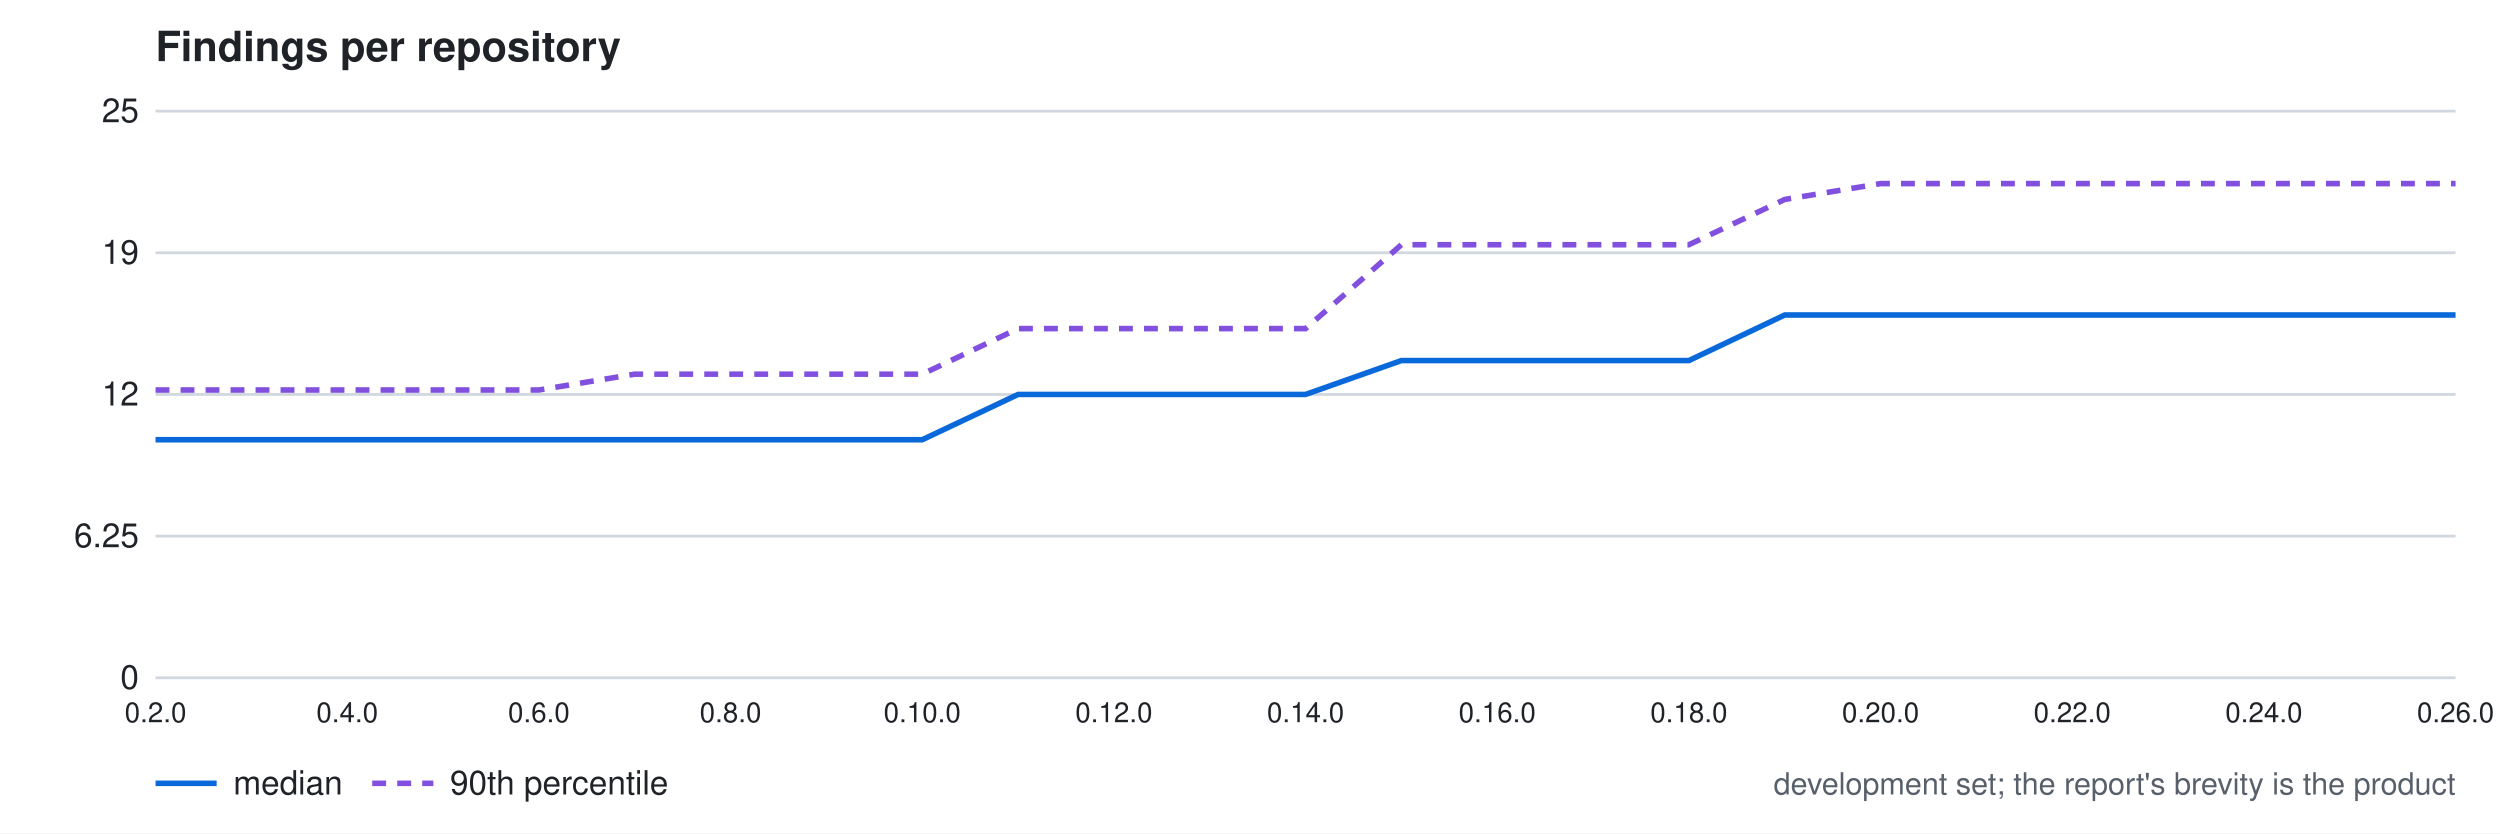
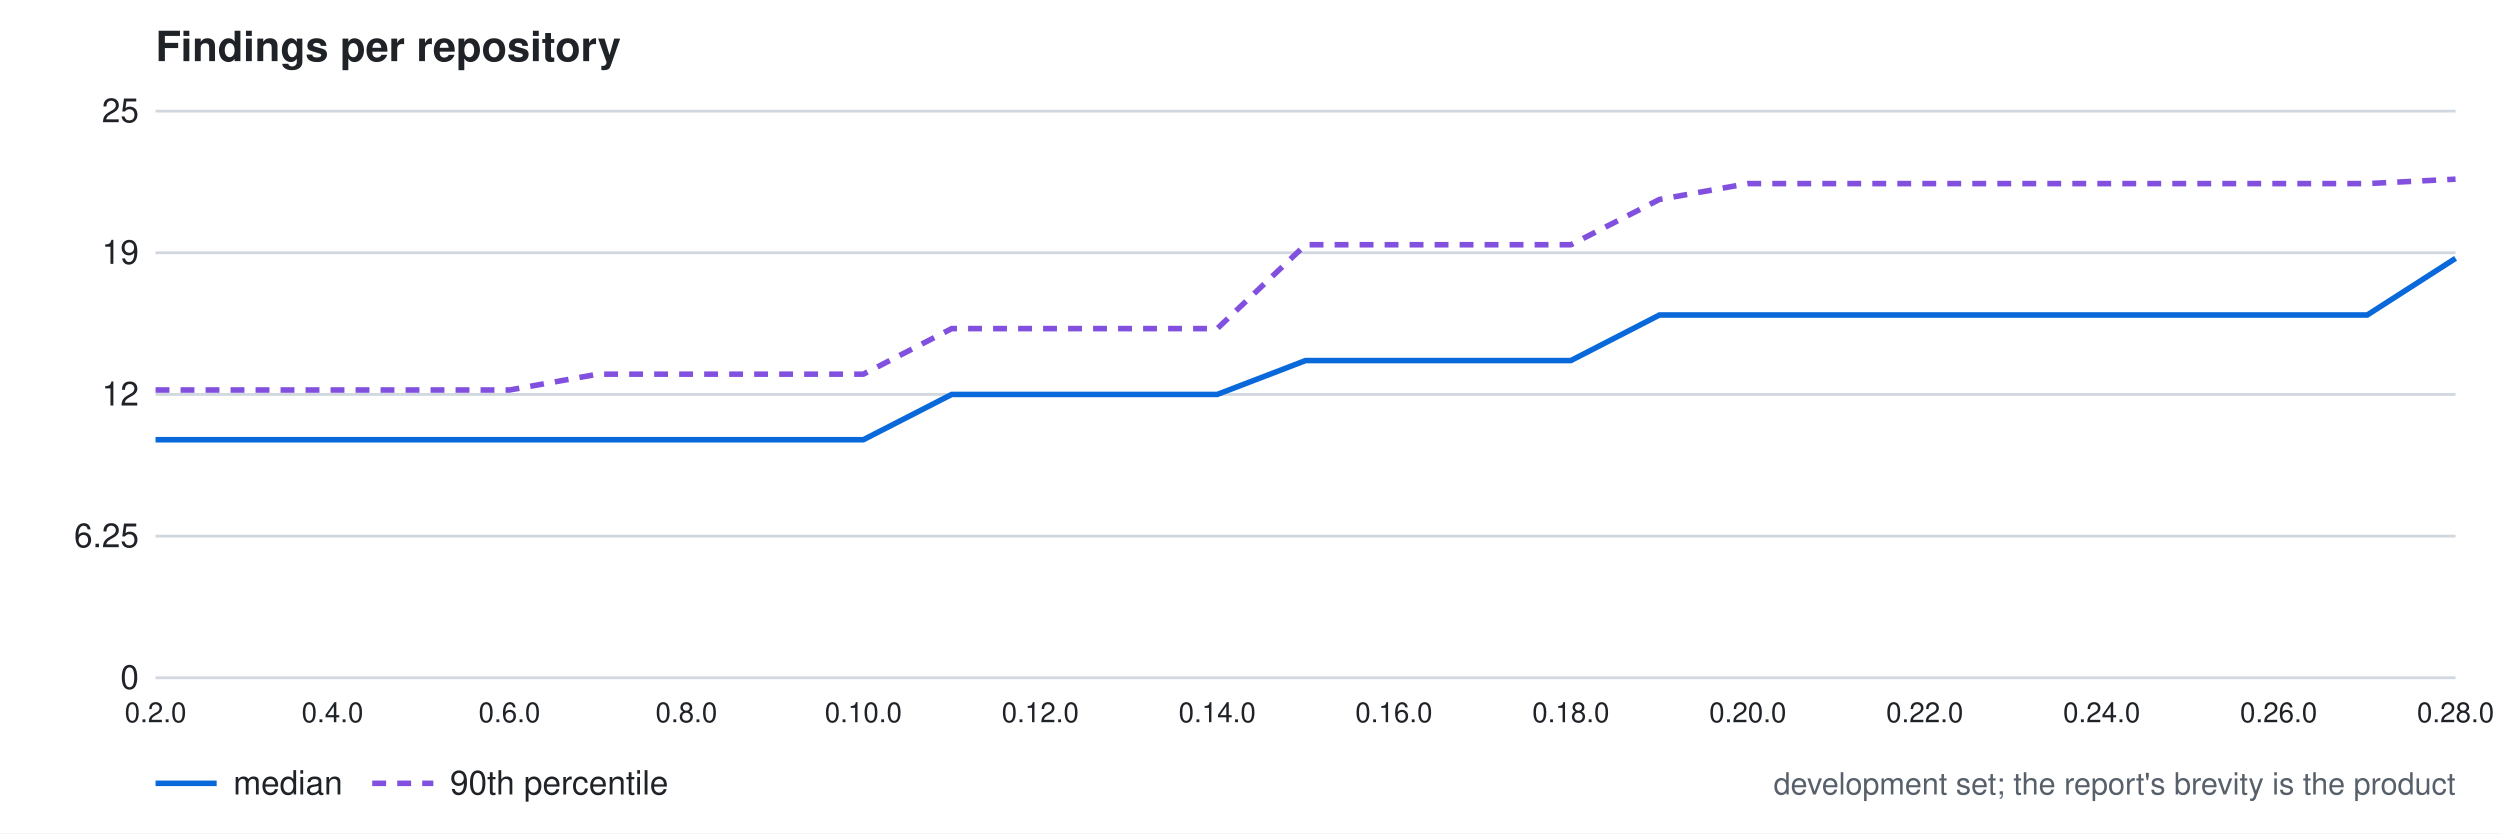
<svg xmlns="http://www.w3.org/2000/svg" width="900" height="300" viewBox="0 0 900 300" font-family="-apple-system,Segoe UI,Helvetica,Arial,sans-serif" font-size="12">
  <rect width="900" height="300" fill="#ffffff" />
  <text x="56" y="22" font-size="15" font-weight="600" fill="#1f2328">Findings per repository</text>
  <line x1="56" y1="244.0" x2="884" y2="244.0" stroke="#d0d7de" stroke-width="1" />
  <text x="50" y="248.0" text-anchor="end" fill="#1f2328">0</text>
  <line x1="56" y1="193.0" x2="884" y2="193.0" stroke="#d0d7de" stroke-width="1" />
  <text x="50" y="197.0" text-anchor="end" fill="#1f2328">6.25</text>
  <line x1="56" y1="142.0" x2="884" y2="142.0" stroke="#d0d7de" stroke-width="1" />
  <text x="50" y="146.0" text-anchor="end" fill="#1f2328">12</text>
  <line x1="56" y1="91.0" x2="884" y2="91.0" stroke="#d0d7de" stroke-width="1" />
  <text x="50" y="95.0" text-anchor="end" fill="#1f2328">19</text>
  <line x1="56" y1="40.0" x2="884" y2="40.0" stroke="#d0d7de" stroke-width="1" />
  <text x="50" y="44.0" text-anchor="end" fill="#1f2328">25</text>
  <text x="56.0" y="260" text-anchor="middle" fill="#1f2328" font-size="10">0.2.0</text>
-   <text x="125.0" y="260" text-anchor="middle" fill="#1f2328" font-size="10">0.4.0</text>
-   <text x="194.0" y="260" text-anchor="middle" fill="#1f2328" font-size="10">0.6.0</text>
-   <text x="263.0" y="260" text-anchor="middle" fill="#1f2328" font-size="10">0.8.0</text>
-   <text x="332.0" y="260" text-anchor="middle" fill="#1f2328" font-size="10">0.10.0</text>
-   <text x="401.0" y="260" text-anchor="middle" fill="#1f2328" font-size="10">0.12.0</text>
-   <text x="470.0" y="260" text-anchor="middle" fill="#1f2328" font-size="10">0.14.0</text>
-   <text x="539.0" y="260" text-anchor="middle" fill="#1f2328" font-size="10">0.16.0</text>
-   <text x="608.0" y="260" text-anchor="middle" fill="#1f2328" font-size="10">0.18.0</text>
-   <text x="677.0" y="260" text-anchor="middle" fill="#1f2328" font-size="10">0.20.0</text>
-   <text x="746.0" y="260" text-anchor="middle" fill="#1f2328" font-size="10">0.22.0</text>
-   <text x="815.0" y="260" text-anchor="middle" fill="#1f2328" font-size="10">0.24.0</text>
-   <text x="884.0" y="260" text-anchor="middle" fill="#1f2328" font-size="10">0.26.0</text>
-   <polyline points="56.0,158.3 90.5,158.3 125.0,158.3 159.5,158.3 194.0,158.3 228.5,158.3 263.0,158.3 297.5,158.3 332.0,158.3 366.5,142.0 401.0,142.0 435.5,142.0 470.0,142.0 504.5,129.8 539.0,129.8 573.5,129.8 608.0,129.8 642.5,113.4 677.0,113.4 711.5,113.4 746.0,113.4 780.5,113.4 815.0,113.4 849.5,113.4 884.0,113.4" fill="none" stroke="#0969da" stroke-width="2" />
-   <polyline points="56.0,140.4 90.5,140.4 125.0,140.4 159.5,140.4 194.0,140.4 228.5,134.7 263.0,134.7 297.5,134.7 332.0,134.7 366.5,118.3 401.0,118.3 435.5,118.3 470.0,118.3 504.5,88.1 539.0,88.1 573.5,88.1 608.0,88.1 642.5,71.8 677.0,66.1 711.5,66.1 746.0,66.1 780.5,66.1 815.0,66.1 849.5,66.1 884.0,66.1" fill="none" stroke="#8250df" stroke-width="2" stroke-dasharray="5 4" />
+   <text x="119.7" y="260" text-anchor="middle" fill="#1f2328" font-size="10">0.4.0</text>
+   <text x="183.4" y="260" text-anchor="middle" fill="#1f2328" font-size="10">0.6.0</text>
+   <text x="247.1" y="260" text-anchor="middle" fill="#1f2328" font-size="10">0.8.0</text>
+   <text x="310.8" y="260" text-anchor="middle" fill="#1f2328" font-size="10">0.10.0</text>
+   <text x="374.5" y="260" text-anchor="middle" fill="#1f2328" font-size="10">0.12.0</text>
+   <text x="438.2" y="260" text-anchor="middle" fill="#1f2328" font-size="10">0.14.0</text>
+   <text x="501.8" y="260" text-anchor="middle" fill="#1f2328" font-size="10">0.16.0</text>
+   <text x="565.5" y="260" text-anchor="middle" fill="#1f2328" font-size="10">0.18.0</text>
+   <text x="629.2" y="260" text-anchor="middle" fill="#1f2328" font-size="10">0.20.0</text>
+   <text x="692.9" y="260" text-anchor="middle" fill="#1f2328" font-size="10">0.22.0</text>
+   <text x="756.6" y="260" text-anchor="middle" fill="#1f2328" font-size="10">0.24.0</text>
+   <text x="820.3" y="260" text-anchor="middle" fill="#1f2328" font-size="10">0.26.0</text>
+   <text x="884.0" y="260" text-anchor="middle" fill="#1f2328" font-size="10">0.28.0</text>
+   <polyline points="56.0,158.3 87.8,158.3 119.7,158.3 151.5,158.3 183.4,158.3 215.2,158.3 247.1,158.3 278.9,158.3 310.8,158.3 342.6,142.0 374.5,142.0 406.3,142.0 438.2,142.0 470.0,129.8 501.8,129.8 533.7,129.8 565.5,129.8 597.4,113.4 629.2,113.4 661.1,113.4 692.9,113.4 724.8,113.4 756.6,113.4 788.5,113.4 820.3,113.4 852.2,113.4 884.0,93.0" fill="none" stroke="#0969da" stroke-width="2" />
+   <polyline points="56.0,140.4 87.8,140.4 119.7,140.4 151.5,140.4 183.4,140.4 215.2,134.7 247.1,134.7 278.9,134.7 310.8,134.7 342.6,118.3 374.5,118.3 406.3,118.3 438.2,118.3 470.0,88.1 501.8,88.1 533.7,88.1 565.5,88.1 597.4,71.8 629.2,66.1 661.1,66.1 692.9,66.1 724.8,66.1 756.6,66.1 788.5,66.1 820.3,66.1 852.2,66.1 884.0,64.5" fill="none" stroke="#8250df" stroke-width="2" stroke-dasharray="5 4" />
  <line x1="56" y1="282" x2="78" y2="282" stroke="#0969da" stroke-width="2" />
  <text x="84" y="286" fill="#1f2328">median</text>
  <line x1="134" y1="282" x2="156" y2="282" stroke="#8250df" stroke-width="2" stroke-dasharray="5 4" />
  <text x="162" y="286" fill="#1f2328">90th percentile</text>
  <text x="884" y="286" text-anchor="end" fill="#57606a" font-size="11">development set; the report's brevity is the product</text>
</svg>
